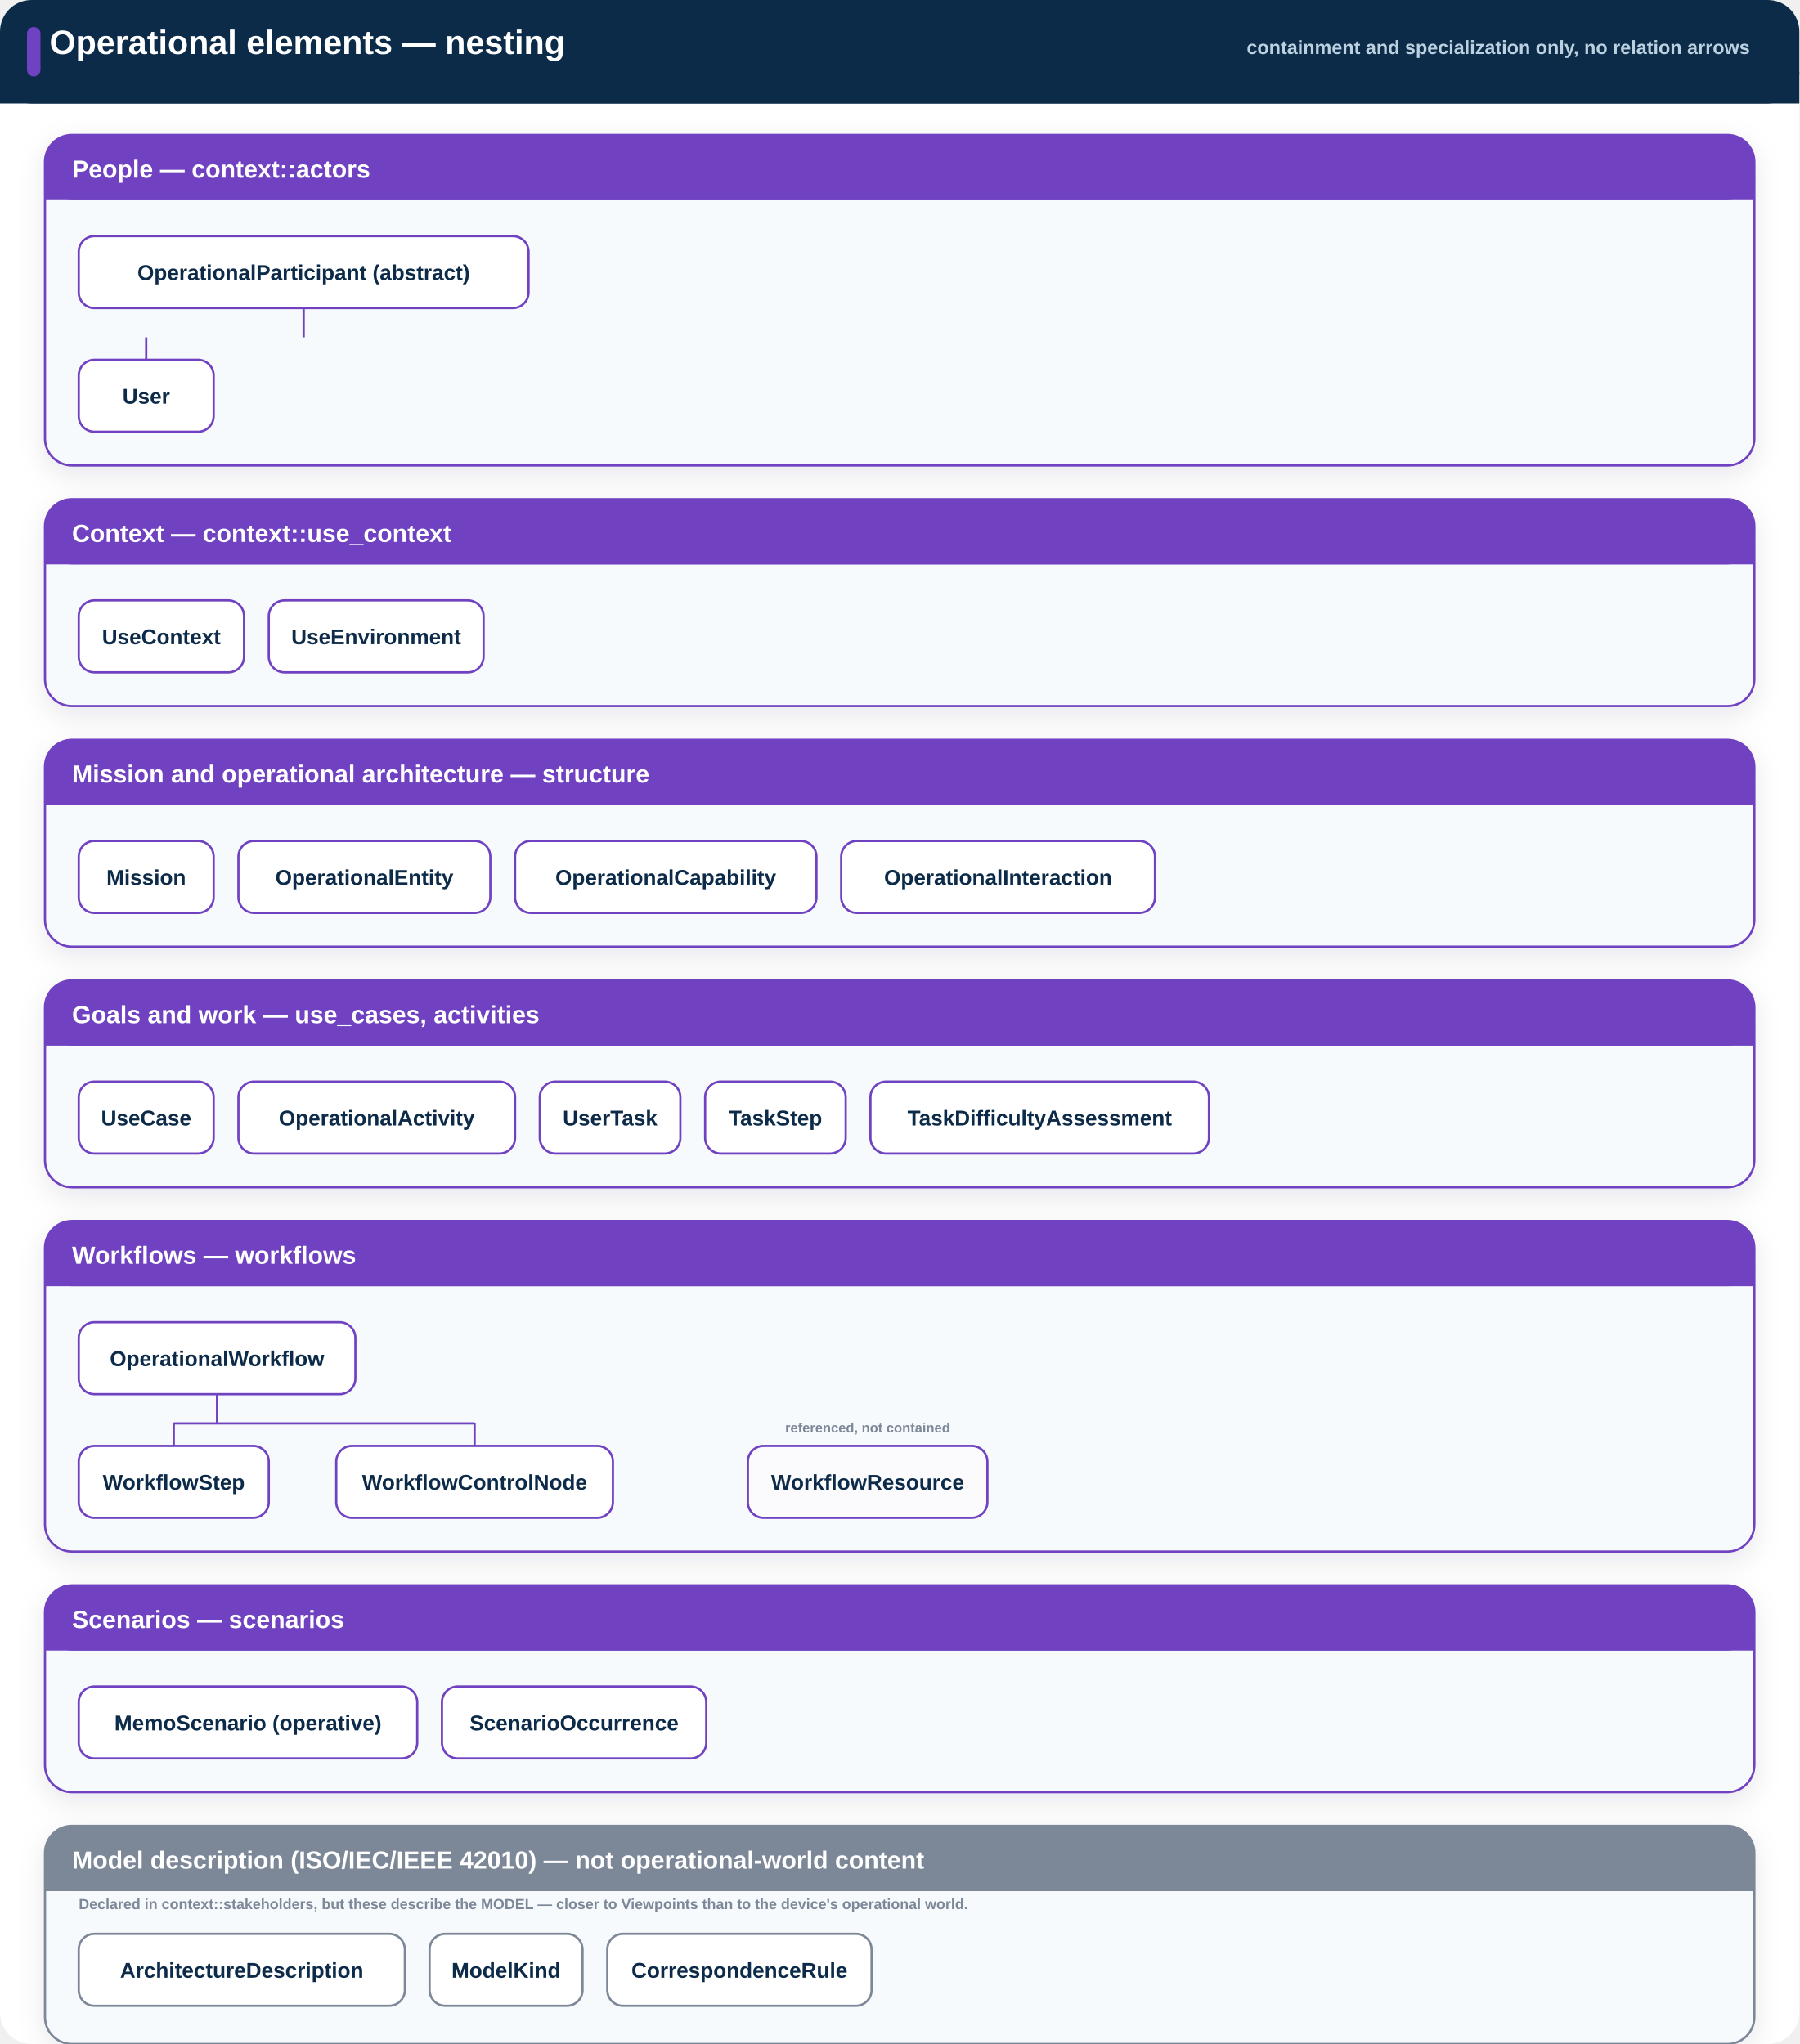
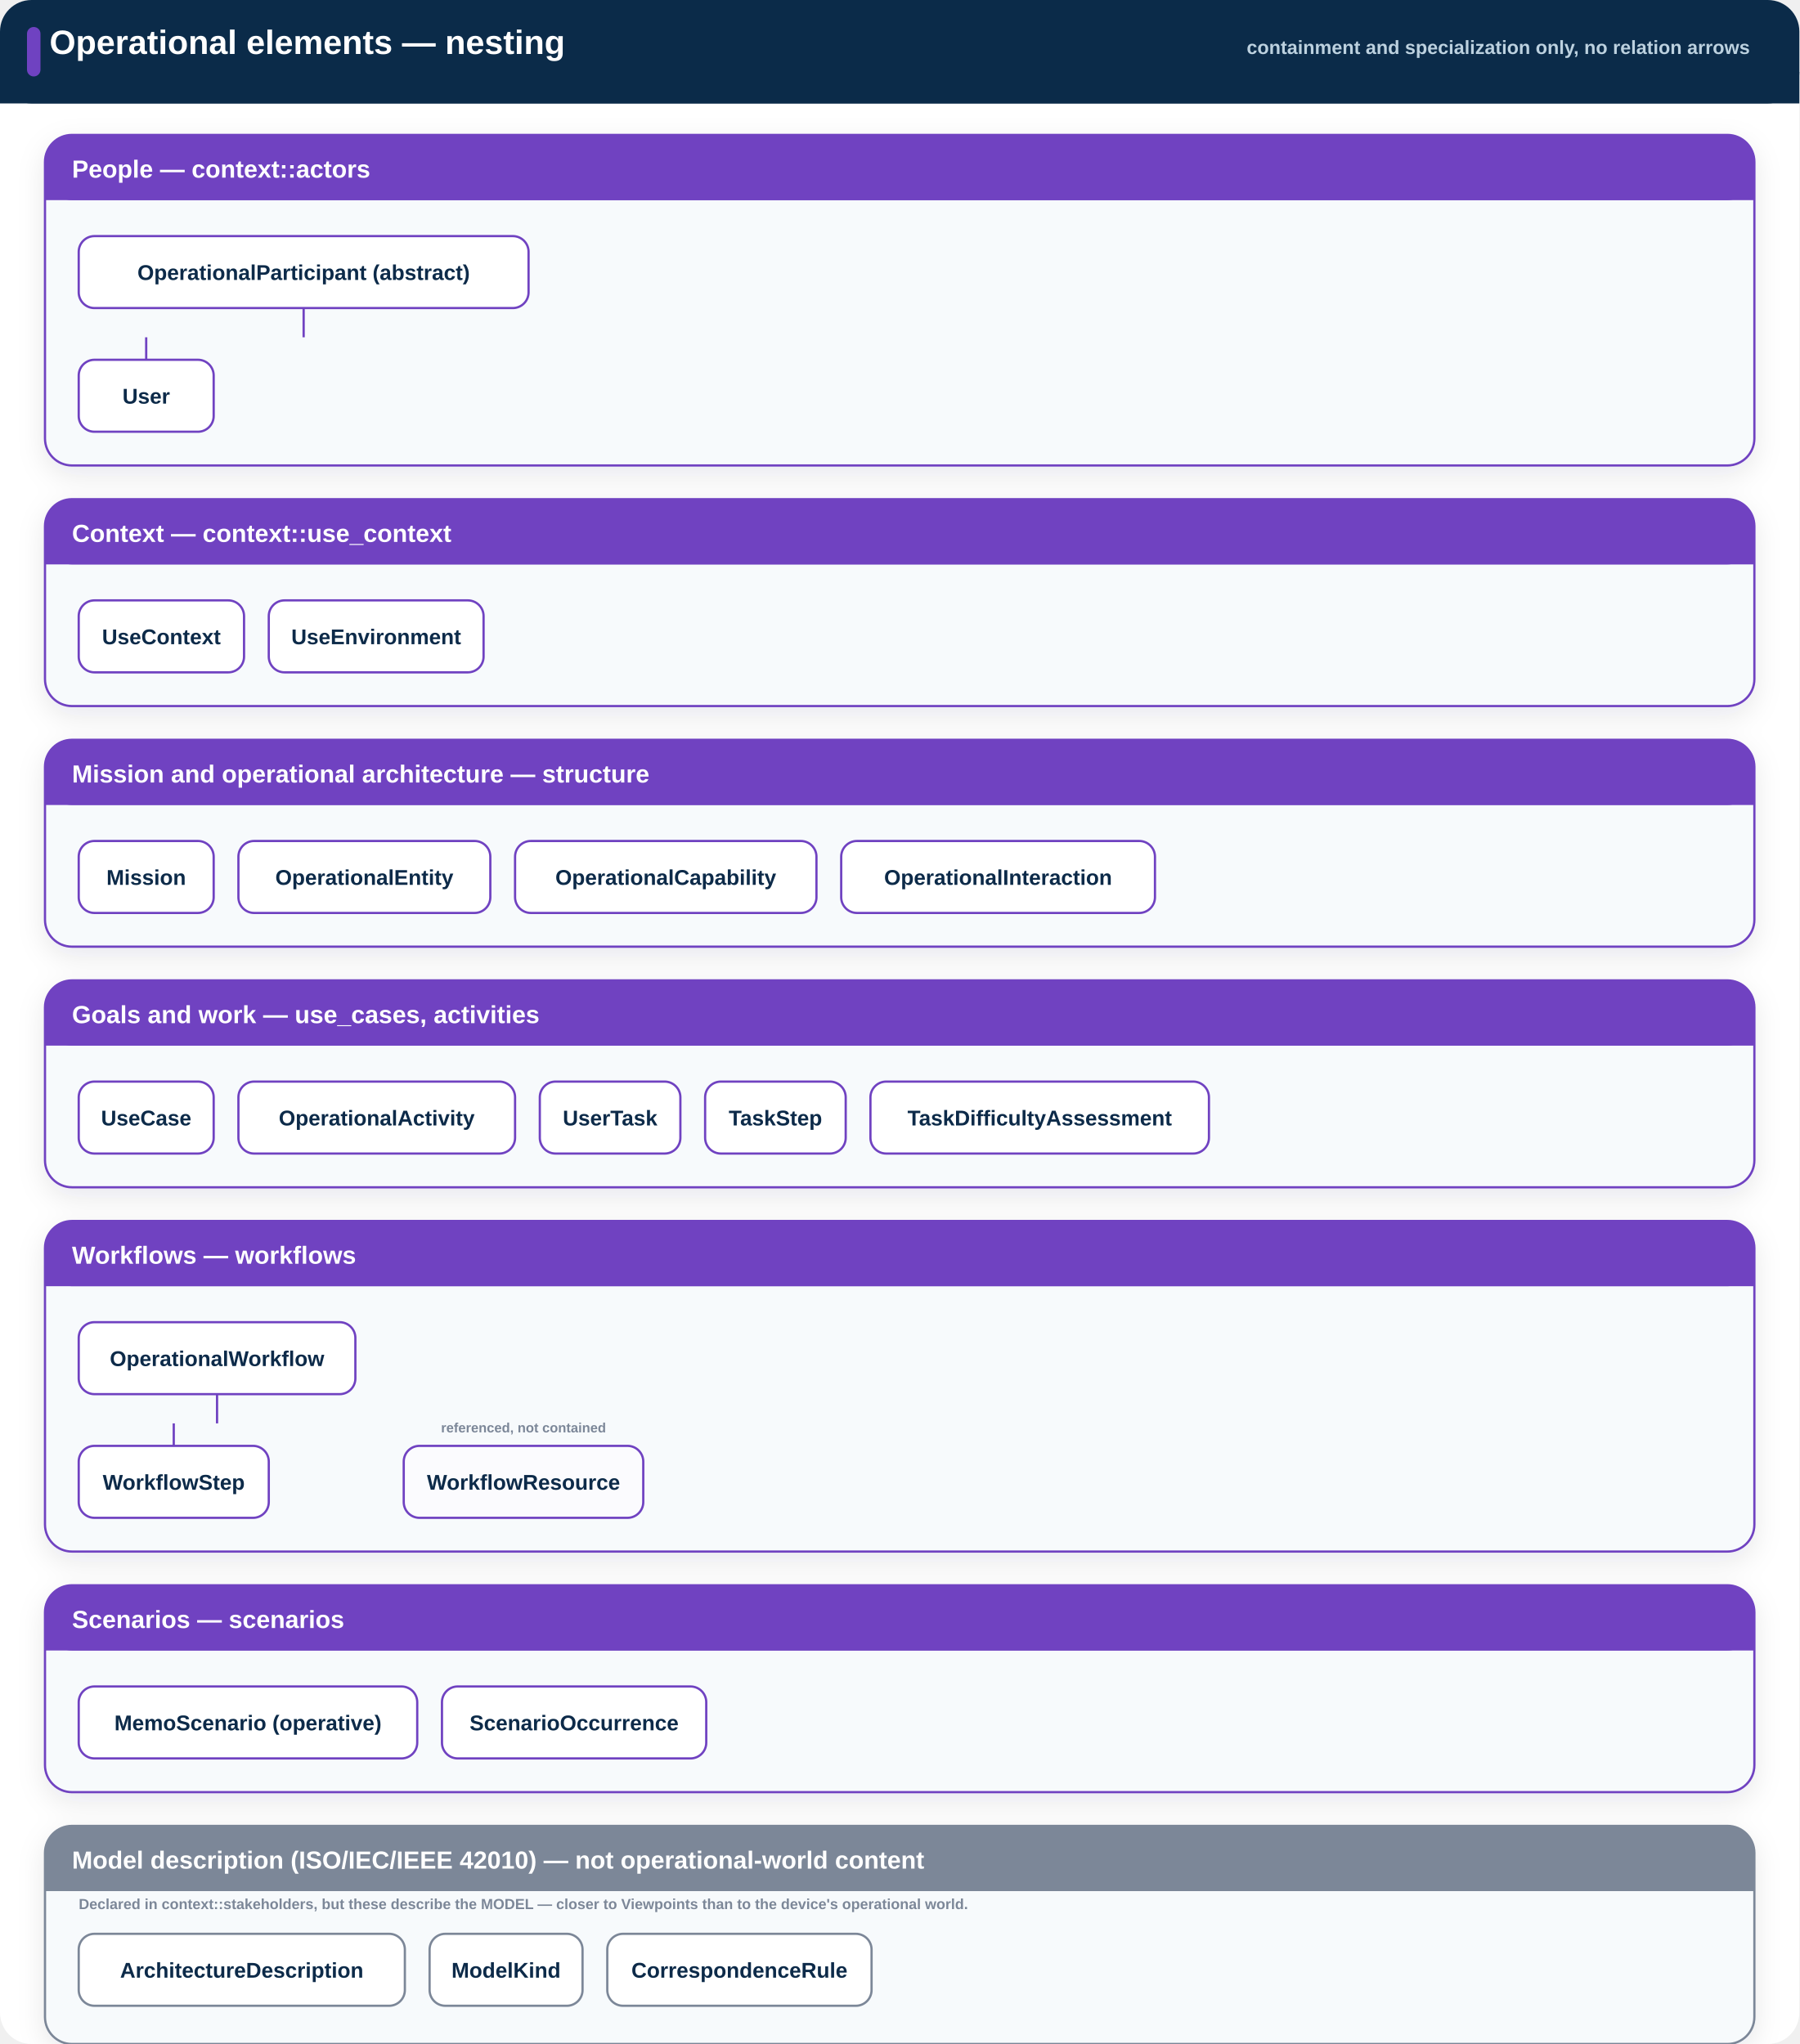
<svg xmlns="http://www.w3.org/2000/svg" width="1600" height="1818" viewBox="0 0 1600 1818" role="img" aria-labelledby="title desc">
  <defs>
    <marker id="arrow" viewBox="0 0 10 10" refX="9" refY="5" markerWidth="7" markerHeight="7" orient="auto-start-reverse">
      <path d="M 0 0 L 10 5 L 0 10 z" fill="#536b7a" />
    </marker>
    <filter id="shadow" x="-10%" y="-10%" width="120%" height="130%">
      <feDropShadow dx="0" dy="8" stdDeviation="12" flood-color="#0b2b49" flood-opacity=".09" />
    </filter>
  </defs>
  <rect width="1600" height="1818" rx="28" fill="#ffffff" />
  <rect x="0" y="0" width="1600" height="92" rx="28" fill="#0b2b49" />
  <rect x="0" y="64" width="1600" height="28" fill="#0b2b49" />
  <text x="44" y="48" text-anchor="start" font-family="Nunito, Arial, sans-serif" font-size="30" font-weight="900" fill="#ffffff">
    <tspan x="44" dy="0">Operational elements — nesting</tspan>
  </text>
  <text x="1556" y="48" text-anchor="end" font-family="Nunito, Arial, sans-serif" font-size="17" font-weight="650" fill="#bcd1df">
    <tspan x="1556" dy="0">containment and specialization only, no relation arrows</tspan>
  </text>
  <g filter="url(#shadow)">
    <rect x="40" y="120" width="1520" height="294" rx="24" fill="#f7fafc" stroke="#6f42c1" stroke-width="2" />
    <rect x="40" y="120" width="1520" height="58" rx="24" fill="#6f42c1" />
    <rect x="40" y="154" width="1520" height="24" fill="#6f42c1" />
    <text x="64" y="158" text-anchor="start" font-family="Nunito, Arial, sans-serif" font-size="22" font-weight="850" fill="#ffffff">
      <tspan x="64" dy="0">People — context::actors</tspan>
    </text>
    <rect x="70" y="210" width="400" height="64" rx="14" fill="#ffffff" stroke="#6f42c1" stroke-width="2" />
    <text x="270" y="249" text-anchor="middle" font-family="Nunito, Arial, sans-serif" font-size="19" font-weight="750" fill="#0b2b49">
      <tspan x="270" dy="0">OperationalParticipant (abstract)</tspan>
    </text>
    <rect x="70" y="320" width="120" height="64" rx="14" fill="#ffffff" stroke="#6f42c1" stroke-width="2" />
    <text x="130" y="359" text-anchor="middle" font-family="Nunito, Arial, sans-serif" font-size="19" font-weight="750" fill="#0b2b49">
      <tspan x="130" dy="0">User</tspan>
    </text>
    <path d="M 270 274 L 270 300" fill="none" stroke="#6f42c1" stroke-width="2" />
    <path d="M 130 300 L 130 320" fill="none" stroke="#6f42c1" stroke-width="2" />
    <rect x="40" y="444" width="1520" height="184" rx="24" fill="#f7fafc" stroke="#6f42c1" stroke-width="2" />
    <rect x="40" y="444" width="1520" height="58" rx="24" fill="#6f42c1" />
    <rect x="40" y="478" width="1520" height="24" fill="#6f42c1" />
    <text x="64" y="482" text-anchor="start" font-family="Nunito, Arial, sans-serif" font-size="22" font-weight="850" fill="#ffffff">
      <tspan x="64" dy="0">Context — context::use_context</tspan>
    </text>
    <rect x="70" y="534" width="147" height="64" rx="14" fill="#ffffff" stroke="#6f42c1" stroke-width="2" />
    <text x="143.5" y="573" text-anchor="middle" font-family="Nunito, Arial, sans-serif" font-size="19" font-weight="750" fill="#0b2b49">
      <tspan x="143.5" dy="0">UseContext</tspan>
    </text>
    <rect x="239" y="534" width="191" height="64" rx="14" fill="#ffffff" stroke="#6f42c1" stroke-width="2" />
    <text x="334.5" y="573" text-anchor="middle" font-family="Nunito, Arial, sans-serif" font-size="19" font-weight="750" fill="#0b2b49">
      <tspan x="334.5" dy="0">UseEnvironment</tspan>
    </text>
    <rect x="40" y="658" width="1520" height="184" rx="24" fill="#f7fafc" stroke="#6f42c1" stroke-width="2" />
    <rect x="40" y="658" width="1520" height="58" rx="24" fill="#6f42c1" />
    <rect x="40" y="692" width="1520" height="24" fill="#6f42c1" />
    <text x="64" y="696" text-anchor="start" font-family="Nunito, Arial, sans-serif" font-size="22" font-weight="850" fill="#ffffff">
      <tspan x="64" dy="0">Mission and operational architecture — structure</tspan>
    </text>
    <rect x="70" y="748" width="120" height="64" rx="14" fill="#ffffff" stroke="#6f42c1" stroke-width="2" />
    <text x="130" y="787" text-anchor="middle" font-family="Nunito, Arial, sans-serif" font-size="19" font-weight="750" fill="#0b2b49">
      <tspan x="130" dy="0">Mission</tspan>
    </text>
    <rect x="212" y="748" width="224" height="64" rx="14" fill="#ffffff" stroke="#6f42c1" stroke-width="2" />
    <text x="324" y="787" text-anchor="middle" font-family="Nunito, Arial, sans-serif" font-size="19" font-weight="750" fill="#0b2b49">
      <tspan x="324" dy="0">OperationalEntity</tspan>
    </text>
    <rect x="458" y="748" width="268" height="64" rx="14" fill="#ffffff" stroke="#6f42c1" stroke-width="2" />
    <text x="592" y="787" text-anchor="middle" font-family="Nunito, Arial, sans-serif" font-size="19" font-weight="750" fill="#0b2b49">
      <tspan x="592" dy="0">OperationalCapability</tspan>
    </text>
    <rect x="748" y="748" width="279" height="64" rx="14" fill="#ffffff" stroke="#6f42c1" stroke-width="2" />
    <text x="887.5" y="787" text-anchor="middle" font-family="Nunito, Arial, sans-serif" font-size="19" font-weight="750" fill="#0b2b49">
      <tspan x="887.5" dy="0">OperationalInteraction</tspan>
    </text>
    <rect x="40" y="872" width="1520" height="184" rx="24" fill="#f7fafc" stroke="#6f42c1" stroke-width="2" />
    <rect x="40" y="872" width="1520" height="58" rx="24" fill="#6f42c1" />
    <rect x="40" y="906" width="1520" height="24" fill="#6f42c1" />
    <text x="64" y="910" text-anchor="start" font-family="Nunito, Arial, sans-serif" font-size="22" font-weight="850" fill="#ffffff">
      <tspan x="64" dy="0">Goals and work — use_cases, activities</tspan>
    </text>
    <rect x="70" y="962" width="120" height="64" rx="14" fill="#ffffff" stroke="#6f42c1" stroke-width="2" />
    <text x="130" y="1001" text-anchor="middle" font-family="Nunito, Arial, sans-serif" font-size="19" font-weight="750" fill="#0b2b49">
      <tspan x="130" dy="0">UseCase</tspan>
    </text>
    <rect x="212" y="962" width="246" height="64" rx="14" fill="#ffffff" stroke="#6f42c1" stroke-width="2" />
    <text x="335" y="1001" text-anchor="middle" font-family="Nunito, Arial, sans-serif" font-size="19" font-weight="750" fill="#0b2b49">
      <tspan x="335" dy="0">OperationalActivity</tspan>
    </text>
    <rect x="480" y="962" width="125" height="64" rx="14" fill="#ffffff" stroke="#6f42c1" stroke-width="2" />
    <text x="542.5" y="1001" text-anchor="middle" font-family="Nunito, Arial, sans-serif" font-size="19" font-weight="750" fill="#0b2b49">
      <tspan x="542.5" dy="0">UserTask</tspan>
    </text>
    <rect x="627" y="962" width="125" height="64" rx="14" fill="#ffffff" stroke="#6f42c1" stroke-width="2" />
    <text x="689.5" y="1001" text-anchor="middle" font-family="Nunito, Arial, sans-serif" font-size="19" font-weight="750" fill="#0b2b49">
      <tspan x="689.5" dy="0">TaskStep</tspan>
    </text>
    <rect x="774" y="962" width="301" height="64" rx="14" fill="#ffffff" stroke="#6f42c1" stroke-width="2" />
    <text x="924.5" y="1001" text-anchor="middle" font-family="Nunito, Arial, sans-serif" font-size="19" font-weight="750" fill="#0b2b49">
      <tspan x="924.5" dy="0">TaskDifficultyAssessment</tspan>
    </text>
    <rect x="40" y="1086" width="1520" height="294" rx="24" fill="#f7fafc" stroke="#6f42c1" stroke-width="2" />
    <rect x="40" y="1086" width="1520" height="58" rx="24" fill="#6f42c1" />
    <rect x="40" y="1120" width="1520" height="24" fill="#6f42c1" />
    <text x="64" y="1124" text-anchor="start" font-family="Nunito, Arial, sans-serif" font-size="22" font-weight="850" fill="#ffffff">
      <tspan x="64" dy="0">Workflows — workflows</tspan>
    </text>
    <rect x="70" y="1176" width="246" height="64" rx="14" fill="#ffffff" stroke="#6f42c1" stroke-width="2" />
    <text x="193" y="1215" text-anchor="middle" font-family="Nunito, Arial, sans-serif" font-size="19" font-weight="750" fill="#0b2b49">
      <tspan x="193" dy="0">OperationalWorkflow</tspan>
    </text>
    <rect x="70" y="1286" width="169" height="64" rx="14" fill="#ffffff" stroke="#6f42c1" stroke-width="2" />
    <text x="154.5" y="1325" text-anchor="middle" font-family="Nunito, Arial, sans-serif" font-size="19" font-weight="750" fill="#0b2b49">
      <tspan x="154.5" dy="0">WorkflowStep</tspan>
    </text>
-     <rect x="299" y="1286" width="246" height="64" rx="14" fill="#ffffff" stroke="#6f42c1" stroke-width="2" />
-     <text x="422" y="1325" text-anchor="middle" font-family="Nunito, Arial, sans-serif" font-size="19" font-weight="750" fill="#0b2b49">
-       <tspan x="422" dy="0">WorkflowControlNode</tspan>
-     </text>
-     <rect x="665" y="1286" width="213" height="64" rx="14" fill="#fbfbfe" stroke="#6f42c1" stroke-width="2" />
-     <text x="771.5" y="1325" text-anchor="middle" font-family="Nunito, Arial, sans-serif" font-size="19" font-weight="750" fill="#0b2b49">
-       <tspan x="771.5" dy="0">WorkflowResource</tspan>
+     <rect x="359" y="1286" width="213" height="64" rx="14" fill="#fbfbfe" stroke="#6f42c1" stroke-width="2" />
+     <text x="465.5" y="1325" text-anchor="middle" font-family="Nunito, Arial, sans-serif" font-size="19" font-weight="750" fill="#0b2b49">
+       <tspan x="465.5" dy="0">WorkflowResource</tspan>
    </text>
    <path d="M 193 1240 L 193 1266" fill="none" stroke="#6f42c1" stroke-width="2" />
-     <path d="M 154.5 1266 L 422 1266" fill="none" stroke="#6f42c1" stroke-width="2" />
    <path d="M 154.5 1266 L 154.5 1286" fill="none" stroke="#6f42c1" stroke-width="2" />
-     <path d="M 422 1266 L 422 1286" fill="none" stroke="#6f42c1" stroke-width="2" />
-     <text x="771.5" y="1274" text-anchor="middle" font-family="Nunito, Arial, sans-serif" font-size="12" font-weight="650" fill="#7c8798">
-       <tspan x="771.5" dy="0">referenced, not contained</tspan>
+     <text x="465.5" y="1274" text-anchor="middle" font-family="Nunito, Arial, sans-serif" font-size="12" font-weight="650" fill="#7c8798">
+       <tspan x="465.5" dy="0">referenced, not contained</tspan>
    </text>
    <rect x="40" y="1410" width="1520" height="184" rx="24" fill="#f7fafc" stroke="#6f42c1" stroke-width="2" />
    <rect x="40" y="1410" width="1520" height="58" rx="24" fill="#6f42c1" />
    <rect x="40" y="1444" width="1520" height="24" fill="#6f42c1" />
    <text x="64" y="1448" text-anchor="start" font-family="Nunito, Arial, sans-serif" font-size="22" font-weight="850" fill="#ffffff">
      <tspan x="64" dy="0">Scenarios — scenarios</tspan>
    </text>
    <rect x="70" y="1500" width="301" height="64" rx="14" fill="#ffffff" stroke="#6f42c1" stroke-width="2" />
    <text x="220.5" y="1539" text-anchor="middle" font-family="Nunito, Arial, sans-serif" font-size="19" font-weight="750" fill="#0b2b49">
      <tspan x="220.5" dy="0">MemoScenario (operative)</tspan>
    </text>
    <rect x="393" y="1500" width="235" height="64" rx="14" fill="#ffffff" stroke="#6f42c1" stroke-width="2" />
    <text x="510.5" y="1539" text-anchor="middle" font-family="Nunito, Arial, sans-serif" font-size="19" font-weight="750" fill="#0b2b49">
      <tspan x="510.5" dy="0">ScenarioOccurrence</tspan>
    </text>
    <rect x="40" y="1624" width="1520" height="194" rx="24" fill="#f7fafc" stroke="#7c8798" stroke-width="2" />
    <rect x="40" y="1624" width="1520" height="58" rx="24" fill="#7c8798" />
    <rect x="40" y="1658" width="1520" height="24" fill="#7c8798" />
    <text x="64" y="1662" text-anchor="start" font-family="Nunito, Arial, sans-serif" font-size="22" font-weight="850" fill="#ffffff">
      <tspan x="64" dy="0">Model description (ISO/IEC/IEEE 42010) — not operational-world content</tspan>
    </text>
    <text x="70" y="1698" text-anchor="start" font-family="Nunito, Arial, sans-serif" font-size="13" font-weight="600" fill="#7c8798">
      <tspan x="70" dy="0">Declared in context::stakeholders, but these describe the MODEL — closer to Viewpoints than to the device's operational world.</tspan>
    </text>
    <rect x="70" y="1720" width="290" height="64" rx="14" fill="#ffffff" stroke="#7c8798" stroke-width="2" />
    <text x="215" y="1759" text-anchor="middle" font-family="Nunito, Arial, sans-serif" font-size="19" font-weight="750" fill="#0b2b49">
      <tspan x="215" dy="0">ArchitectureDescription</tspan>
    </text>
    <rect x="382" y="1720" width="136" height="64" rx="14" fill="#ffffff" stroke="#7c8798" stroke-width="2" />
    <text x="450" y="1759" text-anchor="middle" font-family="Nunito, Arial, sans-serif" font-size="19" font-weight="750" fill="#0b2b49">
      <tspan x="450" dy="0">ModelKind</tspan>
    </text>
    <rect x="540" y="1720" width="235" height="64" rx="14" fill="#ffffff" stroke="#7c8798" stroke-width="2" />
    <text x="657.5" y="1759" text-anchor="middle" font-family="Nunito, Arial, sans-serif" font-size="19" font-weight="750" fill="#0b2b49">
      <tspan x="657.5" dy="0">CorrespondenceRule</tspan>
    </text>
  </g>
  <rect x="24" y="24" width="12" height="44" rx="6" fill="#6f42c1" />
</svg>
